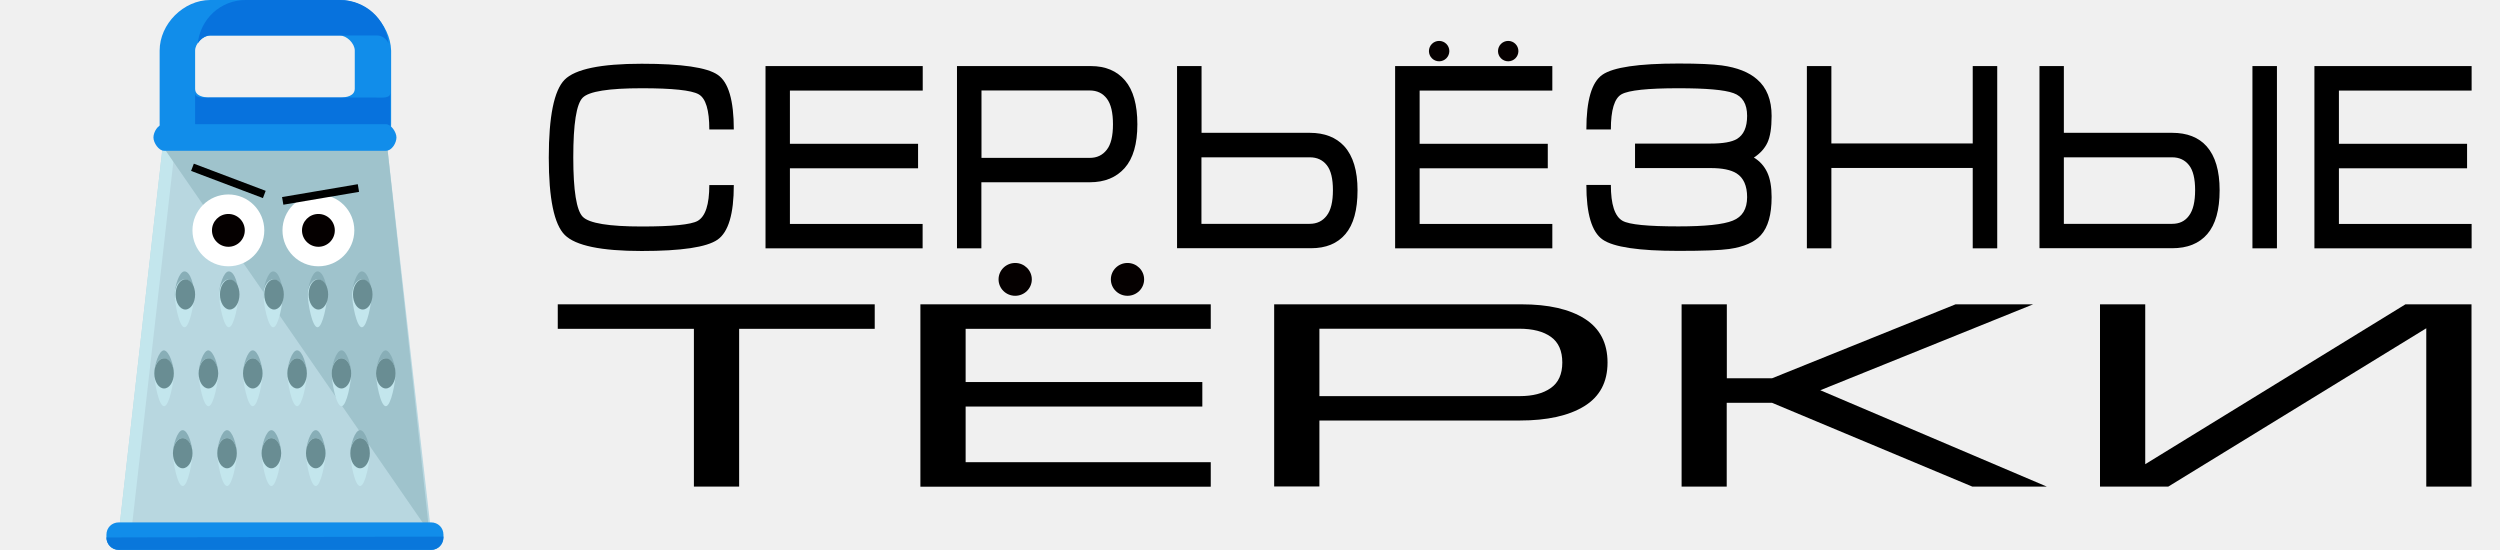
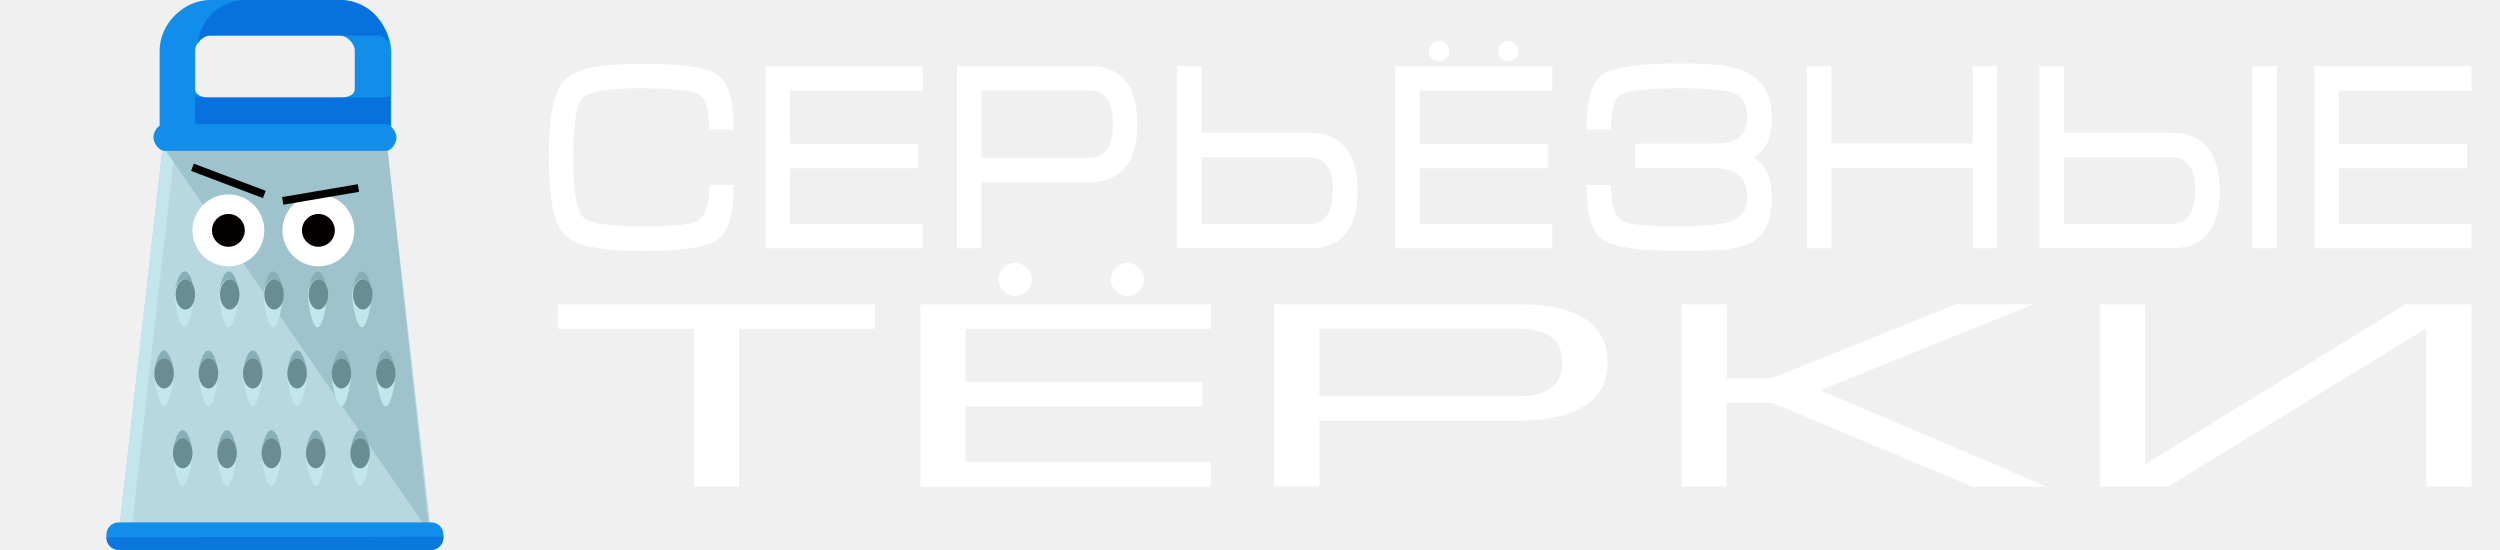
<svg xmlns="http://www.w3.org/2000/svg" version="1.1" id="Layer_1" x="0px" y="0px" viewBox="0 0 2255 496" style="enable-background:new 0 0 2255 496;" xml:space="preserve">
  <style type="text/css">
- 	.st0{fill:#B8D7E0;}
- 	.st1{fill:#C3E6ED;}
- 	.st2{fill:#9FC3CC;}
- 	.st3{fill:#118DEA;}
- 	.st4{fill:#0977DB;}
- 	.st5{fill:#0772DD;}
- 	.st6{fill:#88AEB7;}
- 	.st7{fill:#698D93;}
- 	.st8{fill:#FFFFFF;}
+ 	.st0{fill:#FFFFFF;}
+ 	.st1{fill:#B8D7E0;}
+ 	.st2{fill:#C3E6ED;}
+ 	.st3{fill:#9FC3CC;}
+ 	.st4{fill:#118DEA;}
+ 	.st5{fill:#0977DB;}
+ 	.st6{fill:#0772DD;}
+ 	.st7{fill:#88AEB7;}
+ 	.st8{fill:#698D93;}
	.st9{fill:#050000;}
	.st10{fill:none;stroke:#000000;stroke-width:7;stroke-miterlimit:10;}
</style>
  <g>
-     <path d="M517.1,142c0,30,2.9,47.9,8.6,53.6c5.8,5.8,23.5,8.7,53.2,8.7c27.5,0,44.3-1.7,50.3-5c7.1-4,10.6-14.8,10.6-32.4h22.1   c0,26.1-4.9,42.5-14.7,49.3c-9.8,6.8-32.6,10.2-68.4,10.2c-36.5,0-59.6-4.8-69.3-14.4c-9.7-9.6-14.5-32.9-14.5-69.8   c0-37.3,4.8-60.7,14.3-70.3c9.5-9.6,32.7-14.4,69.5-14.4c36.1,0,58.9,3.3,68.6,10c9.7,6.6,14.5,23.1,14.5,49.3h-22.1   c0-17.6-3.2-28.2-9.7-31.8c-6.5-3.6-23.6-5.4-51.2-5.4c-29.8,0-47.6,2.8-53.3,8.5C519.9,93.8,517.1,111.7,517.1,142z" />
-     <path d="M690.5,59.6h141.8v22.1H712.5v48h115.6v22.1H712.5v50.2h119.7V224H690.5V59.6z" />
-     <path d="M863.2,224V59.6H984c13.1,0,23.4,4.3,30.8,13c7.4,8.7,11.1,21.9,11.1,39.5c0,17.7-3.8,30.8-11.4,39.4   c-7.6,8.6-18.1,12.9-31.5,12.9h-97.8V224H863.2z M885.3,142.4h97.8c6.3,0,11.4-2.4,15.2-7.3c3.8-4.8,5.6-12.5,5.6-23   c0-10.5-1.8-18.2-5.5-23.1s-8.8-7.4-15.5-7.4h-97.6V142.4z" />
-     <path d="M1061.7,59.6h22.1v60.2h97.6c13.4,0,23.8,4.1,31.2,12.2c7.9,8.8,11.9,22,11.9,39.6c0,17.8-3.6,30.9-10.9,39.5   c-7.3,8.6-17.6,12.8-31.1,12.8h-120.8V59.6z M1083.7,141.9v60h97.6c6.5,0,11.6-2.4,15.4-7.4c3.8-4.9,5.6-12.6,5.6-23   c0-10.3-1.8-17.8-5.5-22.5c-3.7-4.7-8.8-7.1-15.3-7.1H1083.7z" />
-     <path d="M1258.4,59.6h141.8v22.1h-119.7v48h115.6v22.1h-115.6v50.2h119.7V224h-141.8V59.6z" />
-     <path d="M1594.2,128.7c-2.5,5.3-6.6,9.8-12.2,13.4c5.3,3.2,9.3,7.6,12,13.3c2.7,5.7,4,13.2,4,22.4c0,15.7-3.2,27.1-9.7,34.3   c-5.8,6.4-15.3,10.6-28.6,12.5c-7.8,1.1-23,1.7-45.7,1.7c-35.8,0-58.6-3.4-68.4-10.2c-9.8-6.8-14.7-23.2-14.7-49.3h22.1   c0,17.6,3.5,28.4,10.6,32.4c6.1,3.4,22.9,5,50.4,5c24.1,0,40.4-1.7,49-5.2c8.6-3.4,12.9-10.5,12.9-21.2c0-10.2-3.2-17.4-9.5-21.4   c-5.1-3.2-12.8-4.8-23.4-4.8h-68.2v-22.1h68.2c11.1,0,19-1.4,23.6-4.1c6.2-3.7,9.3-10.6,9.3-20.9c0-10.7-4.1-17.6-12.3-20.5   c-8.2-3-24.7-4.4-49.6-4.4c-27.7,0-44.8,1.8-51.3,5.4c-6.5,3.6-9.7,14.2-9.7,31.8h-22.1c0-26.2,4.8-42.7,14.5-49.4   c9.7-6.7,32.5-10.1,68.6-10.1c18,0,31,0.6,39,1.7c13.9,1.9,24.5,6.1,31.8,12.5c8.8,7.5,13.2,18.6,13.2,33.1   C1598,115.4,1596.7,123.4,1594.2,128.7z" />
-     <path d="M1629.8,59.6h22.1v69.8h127.5V59.6h22.1V224h-22.1v-72.5h-127.5V224h-22.1V59.6z" />
-     <path d="M1839.5,59.6h22.1v60.2h97.7c13.5,0,23.9,4.1,31.1,12.2c7.8,8.8,11.7,22,11.7,39.6c0,17.8-3.7,30.9-11.1,39.5   c-7.4,8.6-18,12.8-31.7,12.8h-119.7V59.6z M1861.6,141.9v60h97.7c6.5,0,11.6-2.4,15.2-7.4c3.7-4.9,5.5-12.6,5.5-23   c0-10.3-1.8-17.8-5.5-22.5c-3.7-4.7-8.8-7.1-15.2-7.1H1861.6z M2053.8,224h-22.1V59.6h22.1V224z" />
-     <path d="M2087.6,59.6h141.8v22.1h-119.7v48h115.6v22.1h-115.6v50.2h119.7V224h-141.8V59.6z" />
+     <path class="st0" d="M517.1,142c0,30,2.9,47.9,8.6,53.6c5.8,5.8,23.5,8.7,53.2,8.7c27.5,0,44.3-1.7,50.3-5   c7.1-4,10.6-14.8,10.6-32.4h22.1c0,26.1-4.9,42.5-14.7,49.3s-32.6,10.2-68.4,10.2c-36.5,0-59.6-4.8-69.3-14.4   c-9.7-9.6-14.5-32.9-14.5-69.8c0-37.3,4.8-60.7,14.3-70.3c9.5-9.6,32.7-14.4,69.5-14.4c36.1,0,58.9,3.3,68.6,10   c9.7,6.6,14.5,23.1,14.5,49.3h-22.1c0-17.6-3.2-28.2-9.7-31.8c-6.5-3.6-23.6-5.4-51.2-5.4c-29.8,0-47.6,2.8-53.3,8.5   C519.9,93.8,517.1,111.7,517.1,142z" />
+     <path class="st0" d="M690.5,59.6h141.8v22.1H712.5v48h115.6v22.1H712.5V202h119.7v22H690.5V59.6z" />
+     <path class="st0" d="M863.2,224V59.6H984c13.1,0,23.4,4.3,30.8,13c7.4,8.7,11.1,21.9,11.1,39.5c0,17.7-3.8,30.8-11.4,39.4   c-7.6,8.6-18.1,12.9-31.5,12.9h-97.8V224H863.2z M885.3,142.4h97.8c6.3,0,11.4-2.4,15.2-7.3c3.8-4.8,5.6-12.5,5.6-23   s-1.8-18.2-5.5-23.1s-8.8-7.4-15.5-7.4h-97.6V142.4z" />
+     <path class="st0" d="M1061.7,59.6h22.1v60.2h97.6c13.4,0,23.8,4.1,31.2,12.2c7.9,8.8,11.9,22,11.9,39.6c0,17.8-3.6,30.9-10.9,39.5   s-17.6,12.8-31.1,12.8h-120.8L1061.7,59.6L1061.7,59.6z M1083.7,141.9v60h97.6c6.5,0,11.6-2.4,15.4-7.4c3.8-4.9,5.6-12.6,5.6-23   c0-10.3-1.8-17.8-5.5-22.5s-8.8-7.1-15.3-7.1H1083.7z" />
+     <path class="st0" d="M1258.4,59.6h141.8v22.1h-119.7v48h115.6v22.1h-115.6V202h119.7v22h-141.8V59.6z" />
+     <path class="st0" d="M1594.2,128.7c-2.5,5.3-6.6,9.8-12.2,13.4c5.3,3.2,9.3,7.6,12,13.3s4,13.2,4,22.4c0,15.7-3.2,27.1-9.7,34.3   c-5.8,6.4-15.3,10.6-28.6,12.5c-7.8,1.1-23,1.7-45.7,1.7c-35.8,0-58.6-3.4-68.4-10.2s-14.7-23.2-14.7-49.3h22.1   c0,17.6,3.5,28.4,10.6,32.4c6.1,3.4,22.9,5,50.4,5c24.1,0,40.4-1.7,49-5.2c8.6-3.4,12.9-10.5,12.9-21.2c0-10.2-3.2-17.4-9.5-21.4   c-5.1-3.2-12.8-4.8-23.4-4.8h-68.2v-22.1h68.2c11.1,0,19-1.4,23.6-4.1c6.2-3.7,9.3-10.6,9.3-20.9c0-10.7-4.1-17.6-12.3-20.5   c-8.2-3-24.7-4.4-49.6-4.4c-27.7,0-44.8,1.8-51.3,5.4s-9.7,14.2-9.7,31.8h-22.1c0-26.2,4.8-42.7,14.5-49.4   c9.7-6.7,32.5-10.1,68.6-10.1c18,0,31,0.6,39,1.7c13.9,1.9,24.5,6.1,31.8,12.5c8.8,7.5,13.2,18.6,13.2,33.1   C1598,115.4,1596.7,123.4,1594.2,128.7z" />
+     <path class="st0" d="M1629.8,59.6h22.1v69.8h127.5V59.6h22.1V224h-22.1v-72.5h-127.5V224h-22.1V59.6z" />
+     <path class="st0" d="M1839.5,59.6h22.1v60.2h97.7c13.5,0,23.9,4.1,31.1,12.2c7.8,8.8,11.7,22,11.7,39.6c0,17.8-3.7,30.9-11.1,39.5   s-18,12.8-31.7,12.8h-119.7L1839.5,59.6L1839.5,59.6z M1861.6,141.9v60h97.7c6.5,0,11.6-2.4,15.2-7.4c3.7-4.9,5.5-12.6,5.5-23   c0-10.3-1.8-17.8-5.5-22.5s-8.8-7.1-15.2-7.1H1861.6z M2053.8,224h-22.1V59.6h22.1V224z" />
+     <path class="st0" d="M2087.6,59.6h141.8v22.1h-119.7v48h115.6v22.1h-115.6V202h119.7v22h-141.8V59.6z" />
  </g>
  <g>
-     <path d="M503.1,274.5H789v22.1H666.7v142.3h-40.8V296.6H503.1V274.5z" />
-     <path d="M830.2,274.5h261.9v22.1H871v48h213.5v22.1H871v50.2h221.1v22.1H830.2V274.5z" />
-     <path d="M1149.3,438.9V274.5h223.1c24.3,0,43.2,4.3,57,13c13.7,8.7,20.6,21.9,20.6,39.5c0,17.7-7,30.8-21,39.4   c-14,8.6-33.4,12.9-58.2,12.9h-180.7v59.5H1149.3z M1190.1,357.3h180.7c11.7,0,21.1-2.4,28-7.3c6.9-4.8,10.4-12.5,10.4-23   c0-10.5-3.4-18.2-10.2-23.1c-6.8-4.9-16.3-7.4-28.6-7.4h-180.3V357.3z" />
-     <path d="M1516.8,438.9V274.5h40.8v66.7h40.8l165.5-66.7h70L1641.9,352l204.3,86.9h-67.2l-180.7-75.6h-40.8v75.6H1516.8z" />
-     <path d="M2229.3,438.9h-40.8V296.1l-232.7,142.8h-61.6V274.5h40.8v144.2l234.7-144.2h59.6V438.9z" />
+     <path class="st0" d="M503.1,274.5H789v22.1H666.7v142.3h-40.8V296.6H503.1V274.5z" />
+     <path class="st0" d="M830.2,274.5h261.9v22.1H871v48h213.5v22.1H871v50.2h221.1V439H830.2V274.5z" />
+     <path class="st0" d="M1149.3,438.9V274.5h223.1c24.3,0,43.2,4.3,57,13c13.7,8.7,20.6,21.9,20.6,39.5c0,17.7-7,30.8-21,39.4   s-33.4,12.9-58.2,12.9h-180.7v59.5h-40.8V438.9z M1190.1,357.3h180.7c11.7,0,21.1-2.4,28-7.3c6.9-4.8,10.4-12.5,10.4-23   s-3.4-18.2-10.2-23.1c-6.8-4.9-16.3-7.4-28.6-7.4h-180.3V357.3z" />
+     <path class="st0" d="M1516.8,438.9V274.5h40.8v66.7h40.8l165.5-66.7h70l-192,77.5l204.3,86.9H1779l-180.7-75.6h-40.8v75.6H1516.8z" />
+     <path class="st0" d="M2229.3,438.9h-40.8V296.1l-232.7,142.8h-61.6V274.5h40.8v144.2l234.7-144.2h59.6L2229.3,438.9L2229.3,438.9z" />
  </g>
  <g>
-     <polygon class="st0" points="388.8,480 107.2,480 147.2,128 348.8,128  " />
-     <polygon class="st1" points="147.2,128 107.2,480 118.4,480 158.4,128  " />
-     <polyline class="st2" points="144,128 348.8,128 387.2,480  " />
-     <path class="st3" d="M400,484.8c0,6.4-4.8,11.2-11.2,11.2H107.2c-6.4,0-11.2-4.8-11.2-11.2v-2.4c0-6.4,4.8-11.2,11.2-11.2h281.6   c6.4,0,11.2,4.8,11.2,11.2V484.8z" />
-     <path class="st4" d="M400,484L400,484c0,6.4-4.8,12-11.2,12H107.2c-6.4,0-11.2-5.6-11.2-11.2l0,0" />
-     <path class="st3" d="M306.4,32c6.4,0,13.6,7.2,13.6,13.6V80c0,6.4-7.2,8-13.6,8H189.6c-6.4,0-13.6-1.6-13.6-8V45.6   c0-6.4,7.2-13.6,13.6-13.6H304 M306.4,0H189.6c-24,0-45.6,21.6-45.6,45.6V112c0,24,21.6,8,45.6,8h117.6c24,0,45.6,16,45.6-8V45.6   C352,21.6,330.4,0,306.4,0L306.4,0z" />
+     <polygon class="st1" points="388.8,480 107.2,480 147.2,128 348.8,128  " />
+     <polygon class="st2" points="147.2,128 107.2,480 118.4,480 158.4,128  " />
+     <polyline class="st3" points="144,128 348.8,128 387.2,480  " />
+     <path class="st4" d="M400,484.8c0,6.4-4.8,11.2-11.2,11.2H107.2c-6.4,0-11.2-4.8-11.2-11.2v-2.4c0-6.4,4.8-11.2,11.2-11.2h281.6   c6.4,0,11.2,4.8,11.2,11.2V484.8z" />
+     <path class="st5" d="M400,484L400,484c0,6.4-4.8,12-11.2,12H107.2c-6.4,0-11.2-5.6-11.2-11.2l0,0" />
+     <path class="st4" d="M306.4,32c6.4,0,13.6,7.2,13.6,13.6V80c0,6.4-7.2,8-13.6,8H189.6c-6.4,0-13.6-1.6-13.6-8V45.6   c0-6.4,7.2-13.6,13.6-13.6H304 M306.4,0H189.6c-24,0-45.6,21.6-45.6,45.6V112c0,24,21.6,8,45.6,8h117.6c24,0,45.6,16,45.6-8V45.6   C352,21.6,330.4,0,306.4,0L306.4,0z" />
    <g>
-       <path class="st5" d="M178.4,39.2c2.4-4,6.4-7.2,11.2-7.2h32.8h84.8H340c4.8,0,8.8,3.2,10.4,7.2C348,16.8,329.6,0,306.4,0h-84.8    C199.2,0,180.8,16.8,178.4,39.2z" />
-       <path class="st5" d="M348,122.4c1.6-2.4,4-4,4-10.4V84c0,4.8-7.2,4-12.8,4h-32.8h-84.8h-32.8c-4.8,0-12.8,0.8-12.8-4v28    c0,5.6,2.4,8,4.8,10.4c2.4,0,6.4-2.4,8.8-2.4h32.8h84.8H340C341.6,120,345.6,121.6,348,122.4z" />
+       <path class="st6" d="M178.4,39.2c2.4-4,6.4-7.2,11.2-7.2h32.8h84.8H340c4.8,0,8.8,3.2,10.4,7.2C348,16.8,329.6,0,306.4,0h-84.8    C199.2,0,180.8,16.8,178.4,39.2z" />
+       <path class="st6" d="M348,122.4c1.6-2.4,4-4,4-10.4V84c0,4.8-7.2,4-12.8,4h-32.8h-84.8h-32.8c-4.8,0-12.8,0.8-12.8-4v28    c0,5.6,2.4,8,4.8,10.4c2.4,0,6.4-2.4,8.8-2.4h32.8h84.8H340C341.6,120,345.6,121.6,348,122.4z" />
    </g>
-     <path class="st3" d="M357.6,124c0,4.8-4,12-9.6,12H148c-4.8,0-9.6-7.2-9.6-12l0,0c0-4.8,4-12,9.6-12h200   C352.8,112,357.6,119.2,357.6,124L357.6,124z" />
-     <path class="st6" d="M175.2,265.6c0,7.2-4,13.6-8.8,13.6s-8.8-6.4-8.8-13.6s4-20.8,8.8-20.8C172,244.8,175.2,258.4,175.2,265.6z" />
-     <path class="st1" d="M175.2,265.6c0,7.2-4,29.6-8.8,29.6s-8.8-21.6-8.8-29.6c0-7.2,4-13.6,8.8-13.6   C172,252,175.2,258.4,175.2,265.6z" />
-     <ellipse class="st7" cx="167.2" cy="265.6" rx="8.8" ry="13.6" />
-     <path class="st6" d="M215.2,265.6c0,7.2-4,13.6-8.8,13.6s-8.8-6.4-8.8-13.6s4-20.8,8.8-20.8C212,244.8,215.2,258.4,215.2,265.6z" />
-     <path class="st1" d="M215.2,265.6c0,7.2-4,29.6-8.8,29.6s-8.8-21.6-8.8-29.6c0-7.2,4-13.6,8.8-13.6   C212,252,215.2,258.4,215.2,265.6z" />
-     <ellipse class="st7" cx="207.2" cy="265.6" rx="8.8" ry="13.6" />
-     <path class="st6" d="M255.2,265.6c0,7.2-4,13.6-8.8,13.6s-8.8-6.4-8.8-13.6s4-20.8,8.8-20.8C252,244.8,255.2,258.4,255.2,265.6z" />
-     <path class="st1" d="M255.2,265.6c0,7.2-4,29.6-8.8,29.6s-8.8-21.6-8.8-29.6c0-7.2,4-13.6,8.8-13.6   C252,252,255.2,258.4,255.2,265.6z" />
-     <ellipse class="st7" cx="247.2" cy="265.6" rx="8.8" ry="13.6" />
-     <path class="st6" d="M295.2,265.6c0,7.2-4,13.6-8.8,13.6s-8.8-6.4-8.8-13.6s4-20.8,8.8-20.8C292,244.8,295.2,258.4,295.2,265.6z" />
-     <path class="st1" d="M295.2,265.6c0,7.2-4,29.6-8.8,29.6s-8.8-21.6-8.8-29.6c0-7.2,4-13.6,8.8-13.6   C292,252,295.2,258.4,295.2,265.6z" />
-     <ellipse class="st7" cx="287.2" cy="265.6" rx="8.8" ry="13.6" />
-     <path class="st6" d="M335.2,265.6c0,7.2-4,13.6-8.8,13.6s-8.8-6.4-8.8-13.6s4-20.8,8.8-20.8C332,244.8,335.2,258.4,335.2,265.6z" />
-     <path class="st1" d="M335.2,265.6c0,7.2-4,29.6-8.8,29.6s-8.8-21.6-8.8-29.6c0-7.2,4-13.6,8.8-13.6   C332,252,335.2,258.4,335.2,265.6z" />
-     <ellipse class="st7" cx="327.2" cy="265.6" rx="8.8" ry="13.6" />
-     <path class="st6" d="M156.8,336.8c0,7.2-4,13.6-8.8,13.6s-8.8-6.4-8.8-13.6s4-20.8,8.8-20.8C152.8,316.8,156.8,329.6,156.8,336.8z" />
-     <path class="st1" d="M156.8,336.8c0,7.2-4,29.6-8.8,29.6s-8.8-21.6-8.8-29.6s4-13.6,8.8-13.6C152.8,324,156.8,329.6,156.8,336.8z" />
-     <ellipse class="st7" cx="148" cy="336.8" rx="8.8" ry="13.6" />
-     <path class="st6" d="M196.8,336.8c0,7.2-4,13.6-8.8,13.6s-8.8-6.4-8.8-13.6s4-20.8,8.8-20.8C192.8,316.8,196.8,329.6,196.8,336.8z" />
-     <path class="st1" d="M196.8,336.8c0,7.2-4,29.6-8.8,29.6s-8.8-21.6-8.8-29.6s4-13.6,8.8-13.6C192.8,324,196.8,329.6,196.8,336.8z" />
-     <ellipse class="st7" cx="188" cy="336.8" rx="8.8" ry="13.6" />
-     <path class="st6" d="M236.8,336.8c0,7.2-4,13.6-8.8,13.6s-8.8-6.4-8.8-13.6s4-20.8,8.8-20.8S236.8,329.6,236.8,336.8z" />
-     <path class="st1" d="M236.8,336.8c0,7.2-4,29.6-8.8,29.6s-8.8-21.6-8.8-29.6s4-13.6,8.8-13.6S236.8,329.6,236.8,336.8z" />
-     <ellipse class="st7" cx="228" cy="336.8" rx="8.8" ry="13.6" />
-     <path class="st6" d="M276.8,336.8c0,7.2-4,13.6-8.8,13.6s-8.8-6.4-8.8-13.6s4-20.8,8.8-20.8S276.8,329.6,276.8,336.8z" />
-     <path class="st1" d="M276.8,336.8c0,7.2-4,29.6-8.8,29.6s-8.8-21.6-8.8-29.6s4-13.6,8.8-13.6S276.8,329.6,276.8,336.8z" />
-     <ellipse class="st7" cx="268" cy="336.8" rx="8.8" ry="13.6" />
-     <path class="st6" d="M316.8,336.8c0,7.2-4,13.6-8.8,13.6s-8.8-6.4-8.8-13.6s4-20.8,8.8-20.8S316.8,329.6,316.8,336.8z" />
-     <path class="st1" d="M316.8,336.8c0,7.2-4,29.6-8.8,29.6s-8.8-21.6-8.8-29.6s4-13.6,8.8-13.6S316.8,329.6,316.8,336.8z" />
-     <ellipse class="st7" cx="308" cy="336.8" rx="8.8" ry="13.6" />
-     <path class="st6" d="M356.8,336.8c0,7.2-4,13.6-8.8,13.6s-8.8-6.4-8.8-13.6s4-20.8,8.8-20.8C352.8,316.8,356.8,329.6,356.8,336.8z" />
-     <path class="st1" d="M356.8,336.8c0,7.2-4,29.6-8.8,29.6s-8.8-21.6-8.8-29.6s4-13.6,8.8-13.6C352.8,324,356.8,329.6,356.8,336.8z" />
-     <ellipse class="st7" cx="348" cy="336.8" rx="8.8" ry="13.6" />
-     <path class="st6" d="M173.6,408.8c0,7.2-4,13.6-8.8,13.6s-8.8-6.4-8.8-13.6s4-20.8,8.8-20.8S173.6,401.6,173.6,408.8z" />
-     <path class="st1" d="M173.6,408.8c0,7.2-4,29.6-8.8,29.6s-8.8-21.6-8.8-29.6s4-13.6,8.8-13.6C169.6,395.2,173.6,401.6,173.6,408.8z   " />
-     <ellipse class="st7" cx="164.8" cy="408.8" rx="8.8" ry="13.6" />
-     <path class="st6" d="M213.6,408.8c0,7.2-4,13.6-8.8,13.6s-8.8-6.4-8.8-13.6s4-20.8,8.8-20.8S213.6,401.6,213.6,408.8z" />
-     <path class="st1" d="M213.6,408.8c0,7.2-4,29.6-8.8,29.6s-8.8-21.6-8.8-29.6s4-13.6,8.8-13.6C209.6,395.2,213.6,401.6,213.6,408.8z   " />
-     <ellipse class="st7" cx="204.8" cy="408.8" rx="8.8" ry="13.6" />
-     <path class="st6" d="M253.6,408.8c0,7.2-4,13.6-8.8,13.6s-8.8-6.4-8.8-13.6s4-20.8,8.8-20.8S253.6,401.6,253.6,408.8z" />
-     <path class="st1" d="M253.6,408.8c0,7.2-4,29.6-8.8,29.6s-8.8-21.6-8.8-29.6s4-13.6,8.8-13.6C249.6,395.2,253.6,401.6,253.6,408.8z   " />
-     <ellipse class="st7" cx="244.8" cy="408.8" rx="8.8" ry="13.6" />
-     <path class="st6" d="M293.6,408.8c0,7.2-4,13.6-8.8,13.6s-8.8-6.4-8.8-13.6s4-20.8,8.8-20.8S293.6,401.6,293.6,408.8z" />
-     <path class="st1" d="M293.6,408.8c0,7.2-4,29.6-8.8,29.6s-8.8-21.6-8.8-29.6s4-13.6,8.8-13.6C289.6,395.2,293.6,401.6,293.6,408.8z   " />
-     <ellipse class="st7" cx="284.8" cy="408.8" rx="8.8" ry="13.6" />
-     <path class="st6" d="M333.6,408.8c0,7.2-4,13.6-8.8,13.6s-8.8-6.4-8.8-13.6s4-20.8,8.8-20.8S333.6,401.6,333.6,408.8z" />
-     <path class="st1" d="M333.6,408.8c0,7.2-4,29.6-8.8,29.6s-8.8-21.6-8.8-29.6s4-13.6,8.8-13.6C329.6,395.2,333.6,401.6,333.6,408.8z   " />
-     <ellipse class="st7" cx="324.8" cy="408.8" rx="8.8" ry="13.6" />
-     <circle class="st8" cx="206" cy="207.8" r="32.4" />
+     <path class="st4" d="M357.6,124c0,4.8-4,12-9.6,12H148c-4.8,0-9.6-7.2-9.6-12l0,0c0-4.8,4-12,9.6-12h200   C352.8,112,357.6,119.2,357.6,124L357.6,124z" />
+     <path class="st7" d="M175.2,265.6c0,7.2-4,13.6-8.8,13.6s-8.8-6.4-8.8-13.6s4-20.8,8.8-20.8C172,244.8,175.2,258.4,175.2,265.6z" />
+     <path class="st2" d="M175.2,265.6c0,7.2-4,29.6-8.8,29.6s-8.8-21.6-8.8-29.6c0-7.2,4-13.6,8.8-13.6   C172,252,175.2,258.4,175.2,265.6z" />
+     <ellipse class="st8" cx="167.2" cy="265.6" rx="8.8" ry="13.6" />
+     <path class="st7" d="M215.2,265.6c0,7.2-4,13.6-8.8,13.6s-8.8-6.4-8.8-13.6s4-20.8,8.8-20.8C212,244.8,215.2,258.4,215.2,265.6z" />
+     <path class="st2" d="M215.2,265.6c0,7.2-4,29.6-8.8,29.6s-8.8-21.6-8.8-29.6c0-7.2,4-13.6,8.8-13.6   C212,252,215.2,258.4,215.2,265.6z" />
+     <ellipse class="st8" cx="207.2" cy="265.6" rx="8.8" ry="13.6" />
+     <path class="st7" d="M255.2,265.6c0,7.2-4,13.6-8.8,13.6s-8.8-6.4-8.8-13.6s4-20.8,8.8-20.8C252,244.8,255.2,258.4,255.2,265.6z" />
+     <path class="st2" d="M255.2,265.6c0,7.2-4,29.6-8.8,29.6s-8.8-21.6-8.8-29.6c0-7.2,4-13.6,8.8-13.6   C252,252,255.2,258.4,255.2,265.6z" />
+     <ellipse class="st8" cx="247.2" cy="265.6" rx="8.8" ry="13.6" />
+     <path class="st7" d="M295.2,265.6c0,7.2-4,13.6-8.8,13.6s-8.8-6.4-8.8-13.6s4-20.8,8.8-20.8C292,244.8,295.2,258.4,295.2,265.6z" />
+     <path class="st2" d="M295.2,265.6c0,7.2-4,29.6-8.8,29.6s-8.8-21.6-8.8-29.6c0-7.2,4-13.6,8.8-13.6   C292,252,295.2,258.4,295.2,265.6z" />
+     <ellipse class="st8" cx="287.2" cy="265.6" rx="8.8" ry="13.6" />
+     <path class="st7" d="M335.2,265.6c0,7.2-4,13.6-8.8,13.6s-8.8-6.4-8.8-13.6s4-20.8,8.8-20.8C332,244.8,335.2,258.4,335.2,265.6z" />
+     <path class="st2" d="M335.2,265.6c0,7.2-4,29.6-8.8,29.6s-8.8-21.6-8.8-29.6c0-7.2,4-13.6,8.8-13.6   C332,252,335.2,258.4,335.2,265.6z" />
+     <ellipse class="st8" cx="327.2" cy="265.6" rx="8.8" ry="13.6" />
+     <path class="st7" d="M156.8,336.8c0,7.2-4,13.6-8.8,13.6s-8.8-6.4-8.8-13.6s4-20.8,8.8-20.8C152.8,316.8,156.8,329.6,156.8,336.8z" />
+     <path class="st2" d="M156.8,336.8c0,7.2-4,29.6-8.8,29.6s-8.8-21.6-8.8-29.6s4-13.6,8.8-13.6C152.8,324,156.8,329.6,156.8,336.8z" />
+     <ellipse class="st8" cx="148" cy="336.8" rx="8.8" ry="13.6" />
+     <path class="st7" d="M196.8,336.8c0,7.2-4,13.6-8.8,13.6s-8.8-6.4-8.8-13.6s4-20.8,8.8-20.8C192.8,316.8,196.8,329.6,196.8,336.8z" />
+     <path class="st2" d="M196.8,336.8c0,7.2-4,29.6-8.8,29.6s-8.8-21.6-8.8-29.6s4-13.6,8.8-13.6C192.8,324,196.8,329.6,196.8,336.8z" />
+     <ellipse class="st8" cx="188" cy="336.8" rx="8.8" ry="13.6" />
+     <path class="st7" d="M236.8,336.8c0,7.2-4,13.6-8.8,13.6s-8.8-6.4-8.8-13.6s4-20.8,8.8-20.8S236.8,329.6,236.8,336.8z" />
+     <path class="st2" d="M236.8,336.8c0,7.2-4,29.6-8.8,29.6s-8.8-21.6-8.8-29.6s4-13.6,8.8-13.6S236.8,329.6,236.8,336.8z" />
+     <ellipse class="st8" cx="228" cy="336.8" rx="8.8" ry="13.6" />
+     <path class="st7" d="M276.8,336.8c0,7.2-4,13.6-8.8,13.6s-8.8-6.4-8.8-13.6s4-20.8,8.8-20.8S276.8,329.6,276.8,336.8z" />
+     <path class="st2" d="M276.8,336.8c0,7.2-4,29.6-8.8,29.6s-8.8-21.6-8.8-29.6s4-13.6,8.8-13.6S276.8,329.6,276.8,336.8z" />
+     <ellipse class="st8" cx="268" cy="336.8" rx="8.8" ry="13.6" />
+     <path class="st7" d="M316.8,336.8c0,7.2-4,13.6-8.8,13.6s-8.8-6.4-8.8-13.6s4-20.8,8.8-20.8S316.8,329.6,316.8,336.8z" />
+     <path class="st2" d="M316.8,336.8c0,7.2-4,29.6-8.8,29.6s-8.8-21.6-8.8-29.6s4-13.6,8.8-13.6S316.8,329.6,316.8,336.8z" />
+     <ellipse class="st8" cx="308" cy="336.8" rx="8.8" ry="13.6" />
+     <path class="st7" d="M356.8,336.8c0,7.2-4,13.6-8.8,13.6s-8.8-6.4-8.8-13.6s4-20.8,8.8-20.8C352.8,316.8,356.8,329.6,356.8,336.8z" />
+     <path class="st2" d="M356.8,336.8c0,7.2-4,29.6-8.8,29.6s-8.8-21.6-8.8-29.6s4-13.6,8.8-13.6C352.8,324,356.8,329.6,356.8,336.8z" />
+     <ellipse class="st8" cx="348" cy="336.8" rx="8.8" ry="13.6" />
+     <path class="st7" d="M173.6,408.8c0,7.2-4,13.6-8.8,13.6s-8.8-6.4-8.8-13.6s4-20.8,8.8-20.8S173.6,401.6,173.6,408.8z" />
+     <path class="st2" d="M173.6,408.8c0,7.2-4,29.6-8.8,29.6s-8.8-21.6-8.8-29.6s4-13.6,8.8-13.6C169.6,395.2,173.6,401.6,173.6,408.8z   " />
+     <ellipse class="st8" cx="164.8" cy="408.8" rx="8.8" ry="13.6" />
+     <path class="st7" d="M213.6,408.8c0,7.2-4,13.6-8.8,13.6s-8.8-6.4-8.8-13.6s4-20.8,8.8-20.8S213.6,401.6,213.6,408.8z" />
+     <path class="st2" d="M213.6,408.8c0,7.2-4,29.6-8.8,29.6s-8.8-21.6-8.8-29.6s4-13.6,8.8-13.6C209.6,395.2,213.6,401.6,213.6,408.8z   " />
+     <ellipse class="st8" cx="204.8" cy="408.8" rx="8.8" ry="13.6" />
+     <path class="st7" d="M253.6,408.8c0,7.2-4,13.6-8.8,13.6s-8.8-6.4-8.8-13.6s4-20.8,8.8-20.8S253.6,401.6,253.6,408.8z" />
+     <path class="st2" d="M253.6,408.8c0,7.2-4,29.6-8.8,29.6s-8.8-21.6-8.8-29.6s4-13.6,8.8-13.6C249.6,395.2,253.6,401.6,253.6,408.8z   " />
+     <ellipse class="st8" cx="244.8" cy="408.8" rx="8.8" ry="13.6" />
+     <path class="st7" d="M293.6,408.8c0,7.2-4,13.6-8.8,13.6s-8.8-6.4-8.8-13.6s4-20.8,8.8-20.8S293.6,401.6,293.6,408.8z" />
+     <path class="st2" d="M293.6,408.8c0,7.2-4,29.6-8.8,29.6s-8.8-21.6-8.8-29.6s4-13.6,8.8-13.6C289.6,395.2,293.6,401.6,293.6,408.8z   " />
+     <ellipse class="st8" cx="284.8" cy="408.8" rx="8.8" ry="13.6" />
+     <path class="st7" d="M333.6,408.8c0,7.2-4,13.6-8.8,13.6s-8.8-6.4-8.8-13.6s4-20.8,8.8-20.8S333.6,401.6,333.6,408.8z" />
+     <path class="st2" d="M333.6,408.8c0,7.2-4,29.6-8.8,29.6s-8.8-21.6-8.8-29.6s4-13.6,8.8-13.6C329.6,395.2,333.6,401.6,333.6,408.8z   " />
+     <ellipse class="st8" cx="324.8" cy="408.8" rx="8.8" ry="13.6" />
+     <circle class="st0" cx="206" cy="207.8" r="32.4" />
    <circle class="st9" cx="206" cy="207.8" r="14.8" />
-     <circle class="st8" cx="287.2" cy="207.8" r="32.4" />
+     <circle class="st0" cx="287.2" cy="207.8" r="32.4" />
    <circle class="st9" cx="287.2" cy="207.8" r="14.8" />
    <line class="st10" x1="173.6" y1="150.9" x2="238.4" y2="175.4" />
    <line class="st10" x1="255" y1="181.2" x2="323.3" y2="169.6" />
  </g>
-   <ellipse class="st9" cx="915.7" cy="252" rx="15" ry="14.8" />
-   <ellipse class="st9" cx="1017" cy="252" rx="15" ry="14.8" />
-   <circle class="st9" cx="1298.1" cy="46.1" r="9.2" />
-   <circle class="st9" cx="1360.4" cy="46.1" r="9.2" />
+   <ellipse class="st0" cx="915.7" cy="252" rx="15" ry="14.8" />
+   <ellipse class="st0" cx="1017" cy="252" rx="15" ry="14.8" />
+   <circle class="st0" cx="1298.1" cy="46.1" r="9.2" />
+   <circle class="st0" cx="1360.4" cy="46.1" r="9.2" />
</svg>
